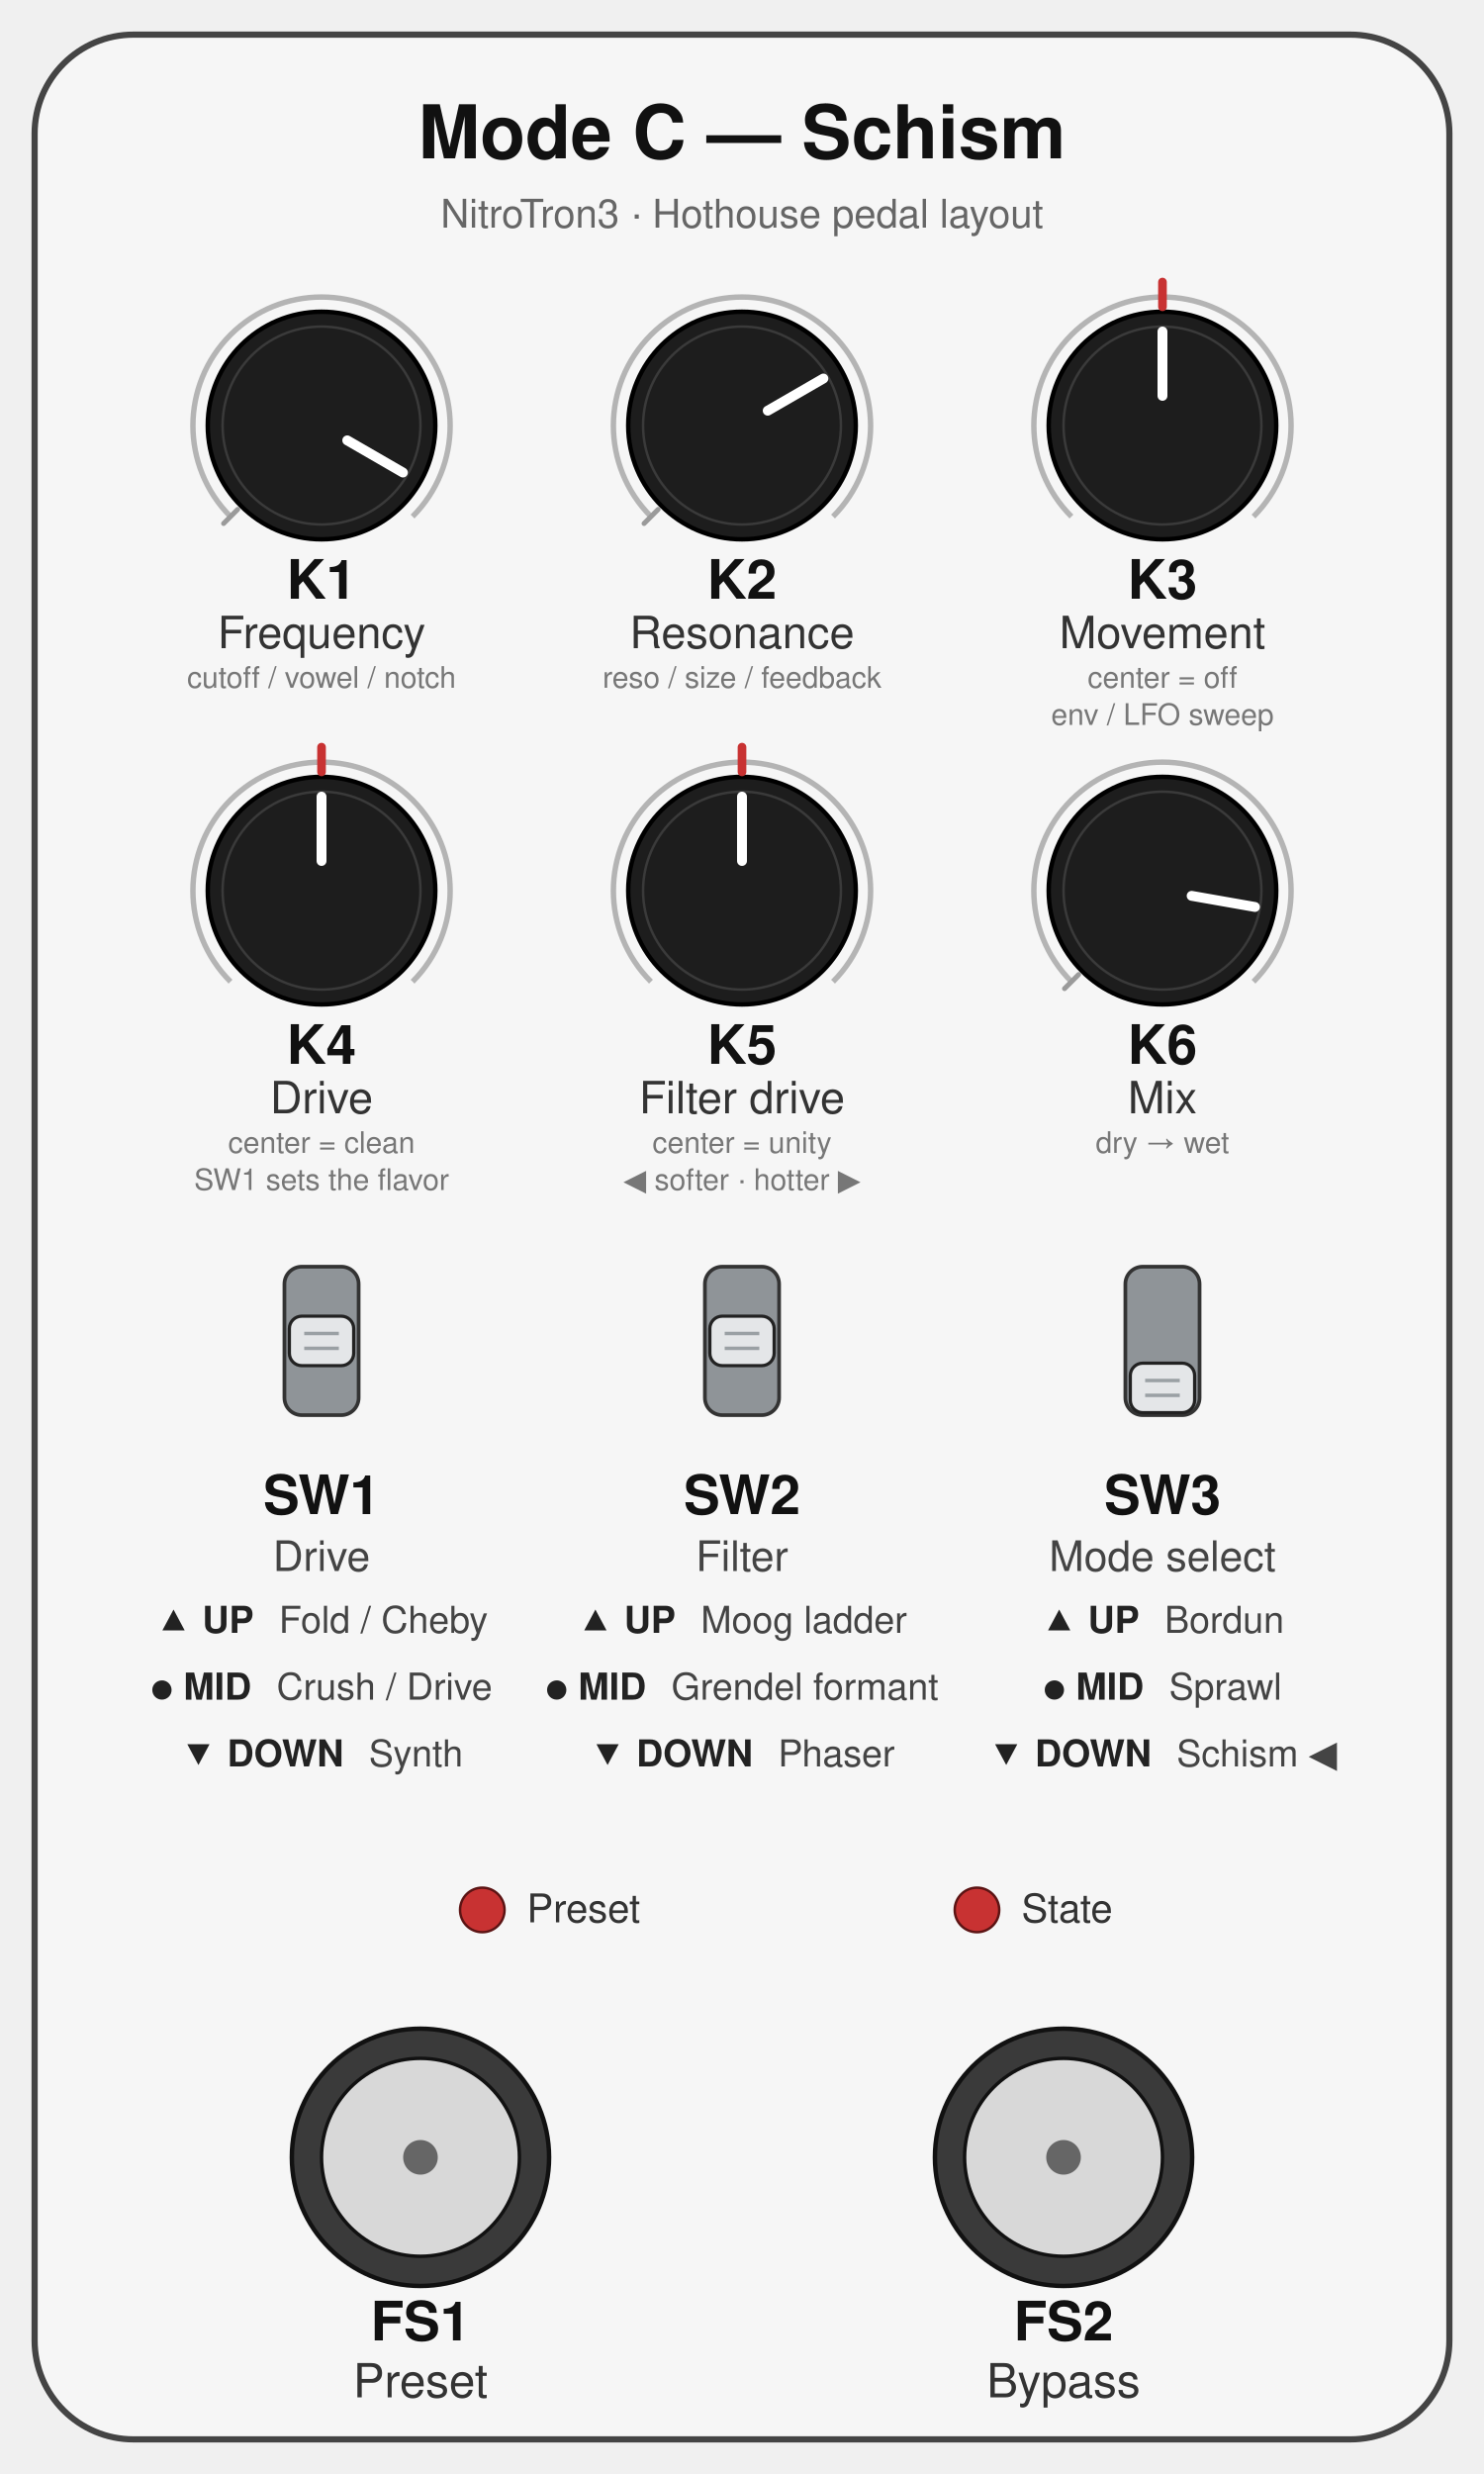
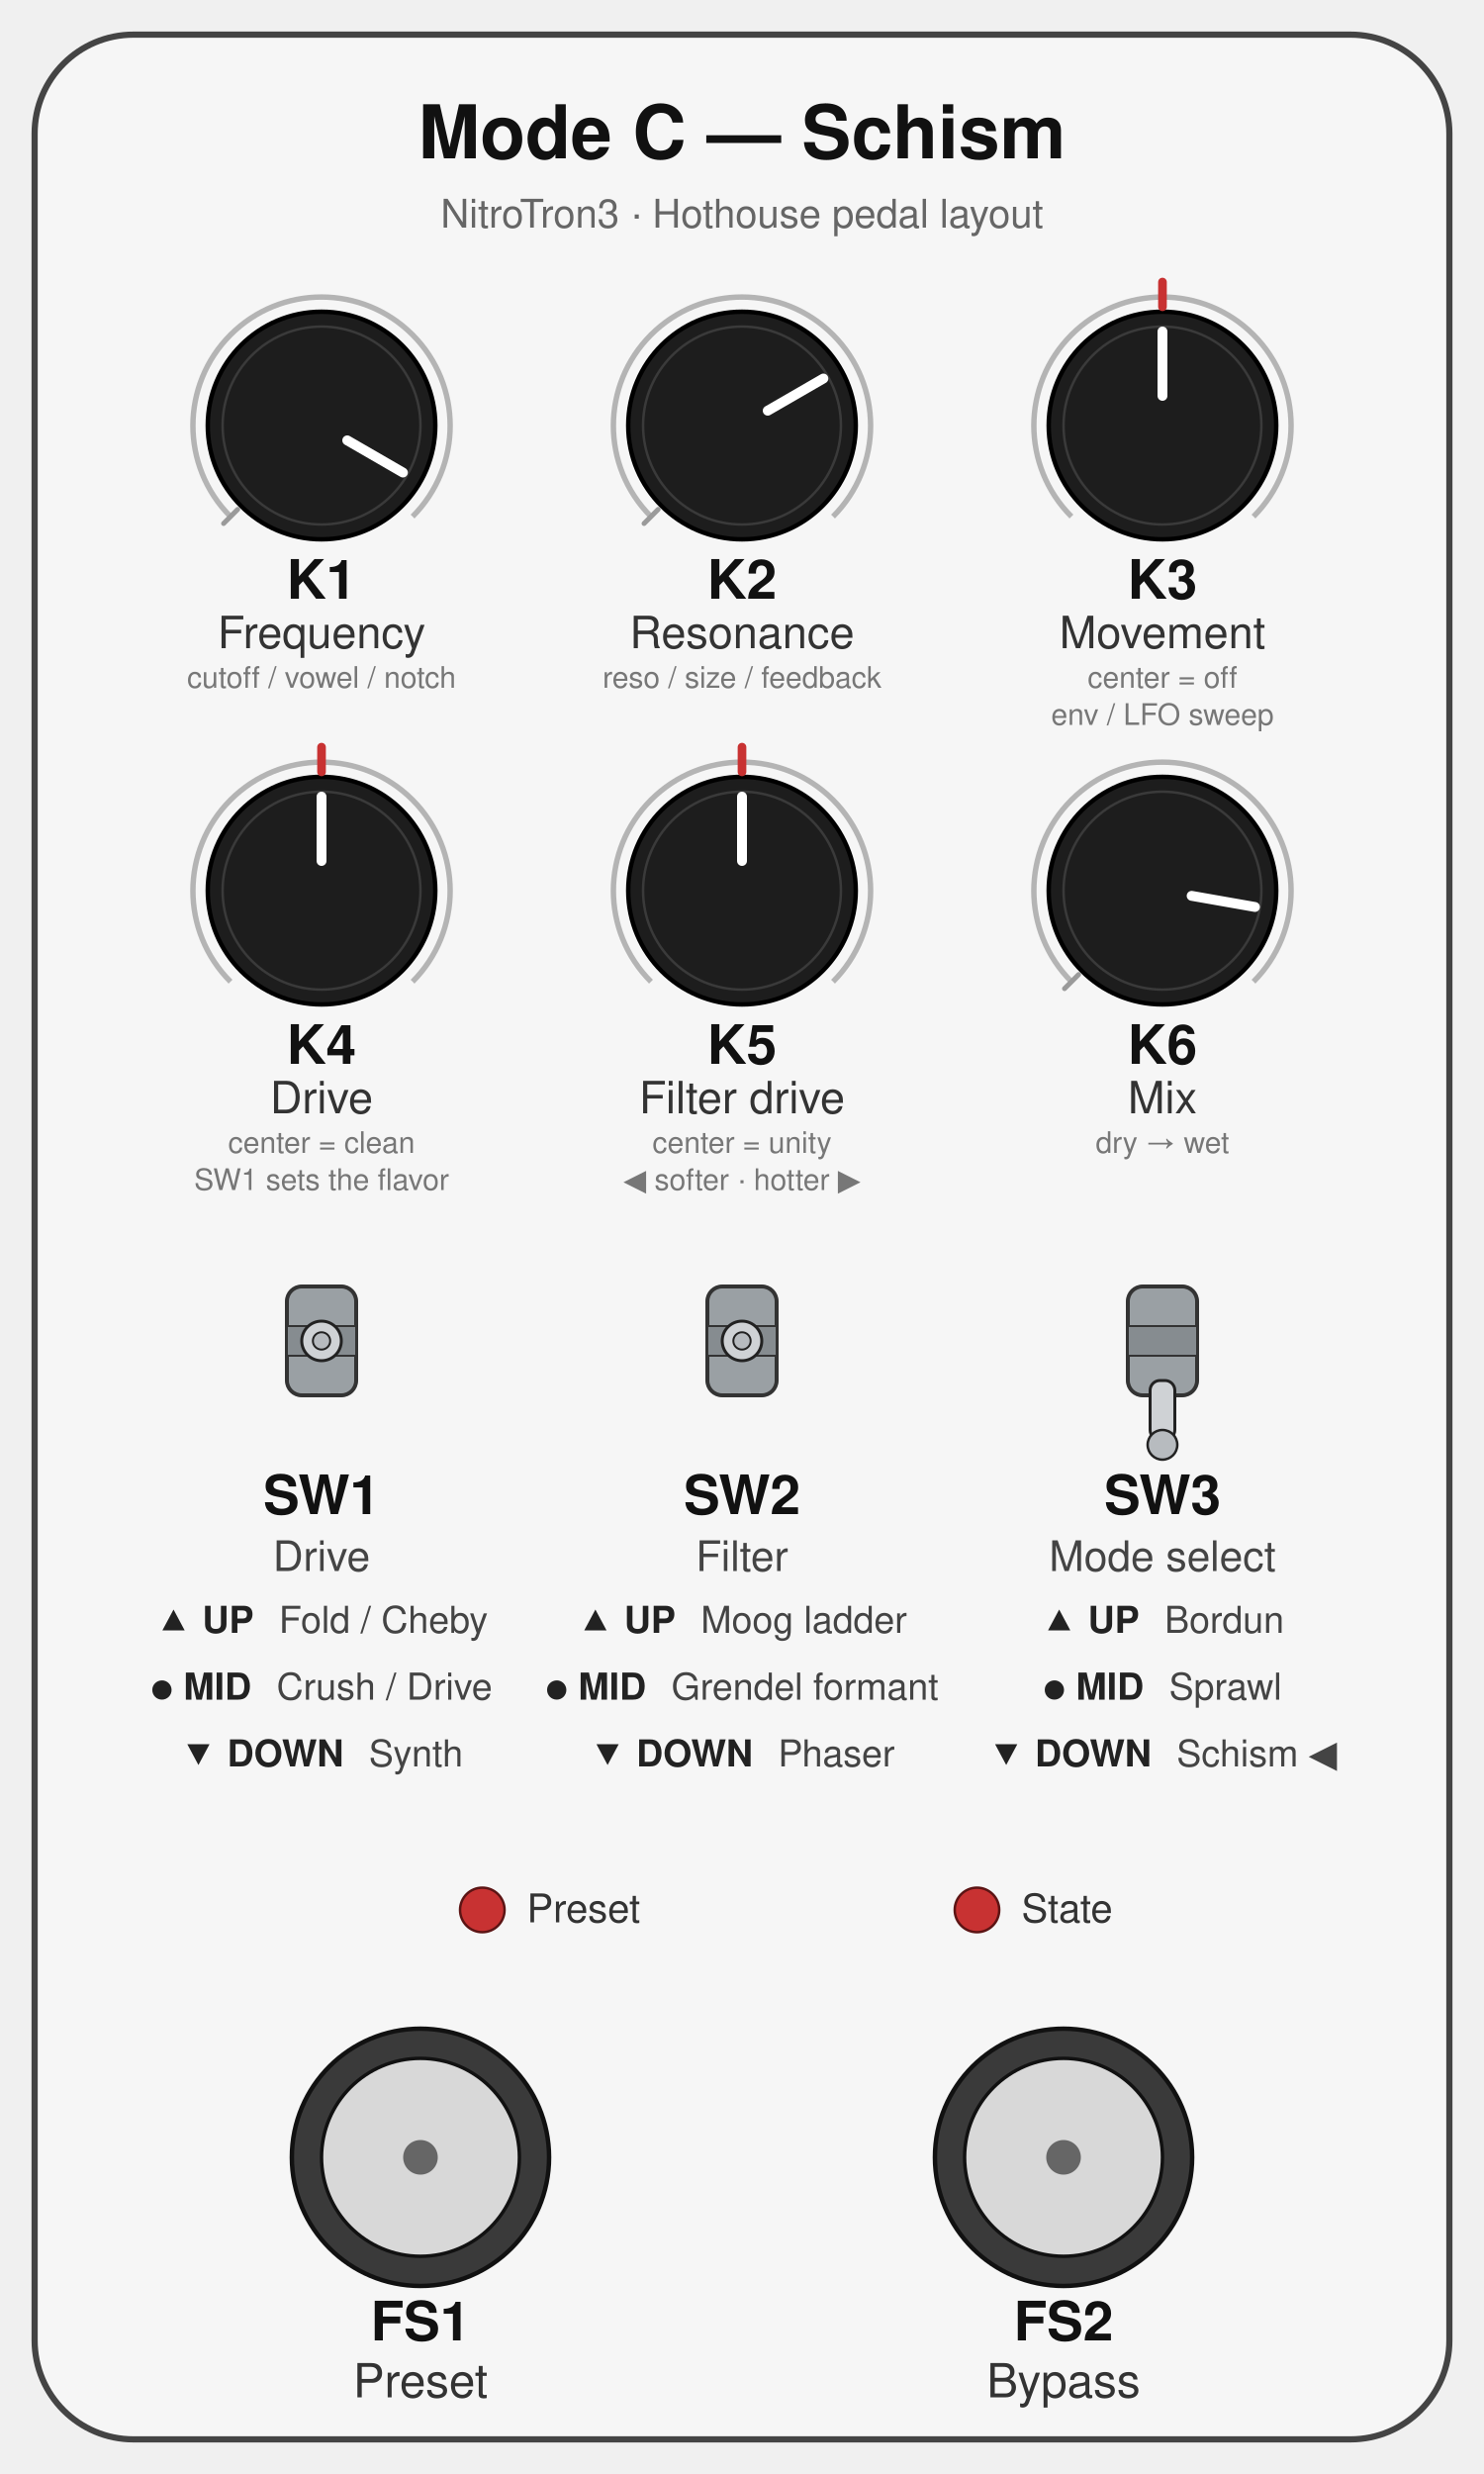
<svg xmlns="http://www.w3.org/2000/svg" viewBox="0 0 600 1000" font-family="Helvetica Neue, Helvetica, Arial, sans-serif">
  <rect x="14" y="14" width="572" height="972" rx="40" fill="#f6f6f6" stroke="#444" stroke-width="2.5" />
  <text x="300" y="64" text-anchor="middle" font-size="30" font-weight="700" fill="#111">Mode C — Schism</text>
  <text x="300" y="92" text-anchor="middle" font-size="16" fill="#666">NitroTron3 · Hothouse pedal layout</text>
  <g transform="translate(130,172)">
    <circle r="46" fill="#1d1d1d" stroke="#000" stroke-width="1.8" />
    <circle r="40" fill="none" stroke="#3a3a3a" stroke-width="1" />
    <line x1="10.4" y1="6.0" x2="32.9" y2="19.0" stroke="#ffffff" stroke-width="4" stroke-linecap="round" />
  </g>
  <path d="M 93.2 208.8 A 52 52 0 1 1 166.8 208.8" fill="none" stroke="#b4b4b4" stroke-width="2.2" />
  <line x1="96.1" y1="205.9" x2="90.4" y2="211.6" stroke="#9a9a9a" stroke-width="2" stroke-linecap="round" />
  <text x="130" y="242" text-anchor="middle" font-size="22" font-weight="700" fill="#111">K1</text>
  <text x="130" y="262" text-anchor="middle" font-size="18" fill="#333">Frequency</text>
  <text x="130" y="278" text-anchor="middle" font-size="12" fill="#777">cutoff / vowel / notch</text>
  <g transform="translate(300,172)">
    <circle r="46" fill="#1d1d1d" stroke="#000" stroke-width="1.8" />
    <circle r="40" fill="none" stroke="#3a3a3a" stroke-width="1" />
    <line x1="10.4" y1="-6.0" x2="32.9" y2="-19.0" stroke="#ffffff" stroke-width="4" stroke-linecap="round" />
  </g>
  <path d="M 263.2 208.8 A 52 52 0 1 1 336.8 208.8" fill="none" stroke="#b4b4b4" stroke-width="2.2" />
  <line x1="266.1" y1="205.9" x2="260.4" y2="211.6" stroke="#9a9a9a" stroke-width="2" stroke-linecap="round" />
  <text x="300" y="242" text-anchor="middle" font-size="22" font-weight="700" fill="#111">K2</text>
  <text x="300" y="262" text-anchor="middle" font-size="18" fill="#333">Resonance</text>
  <text x="300" y="278" text-anchor="middle" font-size="12" fill="#777">reso / size / feedback</text>
  <g transform="translate(470,172)">
    <circle r="46" fill="#1d1d1d" stroke="#000" stroke-width="1.8" />
    <circle r="40" fill="none" stroke="#3a3a3a" stroke-width="1" />
    <line x1="0.0" y1="-12.0" x2="0.0" y2="-38.0" stroke="#ffffff" stroke-width="4" stroke-linecap="round" />
  </g>
  <path d="M 433.2 208.8 A 52 52 0 1 1 506.8 208.8" fill="none" stroke="#b4b4b4" stroke-width="2.2" />
  <line x1="470.0" y1="124.0" x2="470.0" y2="114.0" stroke="#c83232" stroke-width="3.5" stroke-linecap="round" />
  <text x="470" y="242" text-anchor="middle" font-size="22" font-weight="700" fill="#111">K3</text>
  <text x="470" y="262" text-anchor="middle" font-size="18" fill="#333">Movement</text>
  <text x="470" y="278" text-anchor="middle" font-size="12" fill="#777">center = off</text>
  <text x="470" y="293" text-anchor="middle" font-size="12" fill="#777">env / LFO sweep</text>
  <g transform="translate(130,360)">
    <circle r="46" fill="#1d1d1d" stroke="#000" stroke-width="1.8" />
    <circle r="40" fill="none" stroke="#3a3a3a" stroke-width="1" />
    <line x1="0.0" y1="-12.0" x2="0.0" y2="-38.0" stroke="#ffffff" stroke-width="4" stroke-linecap="round" />
  </g>
  <path d="M 93.2 396.8 A 52 52 0 1 1 166.8 396.8" fill="none" stroke="#b4b4b4" stroke-width="2.2" />
  <line x1="130.0" y1="312.0" x2="130.0" y2="302.0" stroke="#c83232" stroke-width="3.5" stroke-linecap="round" />
  <text x="130" y="430" text-anchor="middle" font-size="22" font-weight="700" fill="#111">K4</text>
  <text x="130" y="450" text-anchor="middle" font-size="18" fill="#333">Drive</text>
  <text x="130" y="466" text-anchor="middle" font-size="12" fill="#777">center = clean</text>
  <text x="130" y="481" text-anchor="middle" font-size="12" fill="#777">SW1 sets the flavor</text>
  <g transform="translate(300,360)">
    <circle r="46" fill="#1d1d1d" stroke="#000" stroke-width="1.8" />
    <circle r="40" fill="none" stroke="#3a3a3a" stroke-width="1" />
    <line x1="0.0" y1="-12.0" x2="0.0" y2="-38.0" stroke="#ffffff" stroke-width="4" stroke-linecap="round" />
  </g>
  <path d="M 263.2 396.8 A 52 52 0 1 1 336.8 396.8" fill="none" stroke="#b4b4b4" stroke-width="2.2" />
  <line x1="300.0" y1="312.0" x2="300.0" y2="302.0" stroke="#c83232" stroke-width="3.5" stroke-linecap="round" />
  <text x="300" y="430" text-anchor="middle" font-size="22" font-weight="700" fill="#111">K5</text>
  <text x="300" y="450" text-anchor="middle" font-size="18" fill="#333">Filter drive</text>
  <text x="300" y="466" text-anchor="middle" font-size="12" fill="#777">center = unity</text>
  <text x="300" y="481" text-anchor="middle" font-size="12" fill="#777">◀ softer · hotter ▶</text>
  <g transform="translate(470,360)">
    <circle r="46" fill="#1d1d1d" stroke="#000" stroke-width="1.8" />
    <circle r="40" fill="none" stroke="#3a3a3a" stroke-width="1" />
    <line x1="11.8" y1="2.1" x2="37.4" y2="6.6" stroke="#ffffff" stroke-width="4" stroke-linecap="round" />
  </g>
  <path d="M 433.2 396.8 A 52 52 0 1 1 506.8 396.8" fill="none" stroke="#b4b4b4" stroke-width="2.2" />
  <line x1="436.1" y1="393.9" x2="430.4" y2="399.6" stroke="#9a9a9a" stroke-width="2" stroke-linecap="round" />
  <text x="470" y="430" text-anchor="middle" font-size="22" font-weight="700" fill="#111">K6</text>
  <text x="470" y="450" text-anchor="middle" font-size="18" fill="#333">Mix</text>
  <text x="470" y="466" text-anchor="middle" font-size="12" fill="#777">dry → wet</text>
  <g transform="translate(130,542)">
-     <rect x="-15" y="-30" width="30" height="60" rx="7" fill="#8f9498" stroke="#333" stroke-width="1.5" />
-     <rect x="-13" y="-10" width="26" height="20" rx="5" fill="#e4e6e8" stroke="#222" stroke-width="1.3" />
-     <line x1="-7" y1="-3" x2="7" y2="-3" stroke="#9aa0a4" stroke-width="1.4" />
-     <line x1="-7" y1="3" x2="7" y2="3" stroke="#9aa0a4" stroke-width="1.4" />
+     <rect x="-14" y="-22" width="28" height="44" rx="6" fill="#9aa0a4" stroke="#333" stroke-width="1.6" />
+     <rect x="-14" y="-6" width="28" height="12" fill="#868c90" stroke="#333" stroke-width="0.8" />
+     <circle cx="0" cy="0" r="8" fill="#cfd2d5" stroke="#222" stroke-width="1.2" />
+     <circle cx="0" cy="0" r="3.5" fill="#b7bbbf" stroke="#222" stroke-width="0.8" />
  </g>
  <text x="130" y="612" text-anchor="middle" font-size="22" font-weight="700" fill="#111">SW1</text>
  <text x="130" y="635" text-anchor="middle" font-size="17" fill="#444">Drive</text>
  <text x="130" y="660" text-anchor="middle" font-size="15" fill="#222">
    <tspan font-weight="700">▲ UP</tspan>
    <tspan dx="6" fill="#444">Fold / Cheby</tspan>
  </text>
  <text x="130" y="687" text-anchor="middle" font-size="15" fill="#222">
    <tspan font-weight="700">● MID</tspan>
    <tspan dx="6" fill="#444">Crush / Drive</tspan>
  </text>
  <text x="130" y="714" text-anchor="middle" font-size="15" fill="#222">
    <tspan font-weight="700">▼ DOWN</tspan>
    <tspan dx="6" fill="#444">Synth</tspan>
  </text>
  <g transform="translate(300,542)">
-     <rect x="-15" y="-30" width="30" height="60" rx="7" fill="#8f9498" stroke="#333" stroke-width="1.5" />
-     <rect x="-13" y="-10" width="26" height="20" rx="5" fill="#e4e6e8" stroke="#222" stroke-width="1.3" />
-     <line x1="-7" y1="-3" x2="7" y2="-3" stroke="#9aa0a4" stroke-width="1.4" />
-     <line x1="-7" y1="3" x2="7" y2="3" stroke="#9aa0a4" stroke-width="1.4" />
+     <rect x="-14" y="-22" width="28" height="44" rx="6" fill="#9aa0a4" stroke="#333" stroke-width="1.6" />
+     <rect x="-14" y="-6" width="28" height="12" fill="#868c90" stroke="#333" stroke-width="0.8" />
+     <circle cx="0" cy="0" r="8" fill="#cfd2d5" stroke="#222" stroke-width="1.2" />
+     <circle cx="0" cy="0" r="3.5" fill="#b7bbbf" stroke="#222" stroke-width="0.8" />
  </g>
  <text x="300" y="612" text-anchor="middle" font-size="22" font-weight="700" fill="#111">SW2</text>
  <text x="300" y="635" text-anchor="middle" font-size="17" fill="#444">Filter</text>
  <text x="300" y="660" text-anchor="middle" font-size="15" fill="#222">
    <tspan font-weight="700">▲ UP</tspan>
    <tspan dx="6" fill="#444">Moog ladder</tspan>
  </text>
  <text x="300" y="687" text-anchor="middle" font-size="15" fill="#222">
    <tspan font-weight="700">● MID</tspan>
    <tspan dx="6" fill="#444">Grendel formant</tspan>
  </text>
  <text x="300" y="714" text-anchor="middle" font-size="15" fill="#222">
    <tspan font-weight="700">▼ DOWN</tspan>
    <tspan dx="6" fill="#444">Phaser</tspan>
  </text>
  <g transform="translate(470,542)">
-     <rect x="-15" y="-30" width="30" height="60" rx="7" fill="#8f9498" stroke="#333" stroke-width="1.5" />
-     <rect x="-13" y="9" width="26" height="20" rx="5" fill="#e4e6e8" stroke="#222" stroke-width="1.3" />
-     <line x1="-7" y1="16" x2="7" y2="16" stroke="#9aa0a4" stroke-width="1.4" />
-     <line x1="-7" y1="22" x2="7" y2="22" stroke="#9aa0a4" stroke-width="1.4" />
+     <rect x="-14" y="-22" width="28" height="44" rx="6" fill="#9aa0a4" stroke="#333" stroke-width="1.6" />
+     <rect x="-14" y="-6" width="28" height="12" fill="#868c90" stroke="#333" stroke-width="0.8" />
+     <rect x="-5" y="16" width="10" height="24" rx="4" fill="#cfd2d5" stroke="#222" stroke-width="1.2" />
+     <circle cx="0" cy="42" r="6" fill="#b7bbbf" stroke="#222" stroke-width="1" />
  </g>
  <text x="470" y="612" text-anchor="middle" font-size="22" font-weight="700" fill="#111">SW3</text>
  <text x="470" y="635" text-anchor="middle" font-size="17" fill="#444">Mode select</text>
  <text x="470" y="660" text-anchor="middle" font-size="15" fill="#222">
    <tspan font-weight="700">▲ UP</tspan>
    <tspan dx="6" fill="#444">Bordun</tspan>
  </text>
  <text x="470" y="687" text-anchor="middle" font-size="15" fill="#222">
    <tspan font-weight="700">● MID</tspan>
    <tspan dx="6" fill="#444">Sprawl</tspan>
  </text>
  <text x="470" y="714" text-anchor="middle" font-size="15" fill="#222">
    <tspan font-weight="700">▼ DOWN</tspan>
    <tspan dx="6" fill="#444">Schism ◀</tspan>
  </text>
  <circle cx="195" cy="772" r="9" fill="#c83232" stroke="#5c1414" stroke-width="1" />
  <text x="213" y="777" font-size="16" fill="#333">Preset</text>
  <circle cx="395" cy="772" r="9" fill="#c83232" stroke="#5c1414" stroke-width="1" />
  <text x="413" y="777" font-size="16" fill="#333">State</text>
  <g transform="translate(170,872)">
    <circle r="52" fill="#3a3a3a" stroke="#111" stroke-width="1.8" />
    <circle r="40" fill="#d8d8d8" stroke="#111" stroke-width="1.4" />
    <circle r="7" fill="#666" />
  </g>
  <text x="170" y="946" text-anchor="middle" font-size="22" font-weight="700" fill="#111">FS1</text>
  <text x="170" y="969" text-anchor="middle" font-size="19" fill="#333">Preset</text>
  <g transform="translate(430,872)">
    <circle r="52" fill="#3a3a3a" stroke="#111" stroke-width="1.8" />
    <circle r="40" fill="#d8d8d8" stroke="#111" stroke-width="1.4" />
    <circle r="7" fill="#666" />
  </g>
  <text x="430" y="946" text-anchor="middle" font-size="22" font-weight="700" fill="#111">FS2</text>
  <text x="430" y="969" text-anchor="middle" font-size="19" fill="#333">Bypass</text>
</svg>
